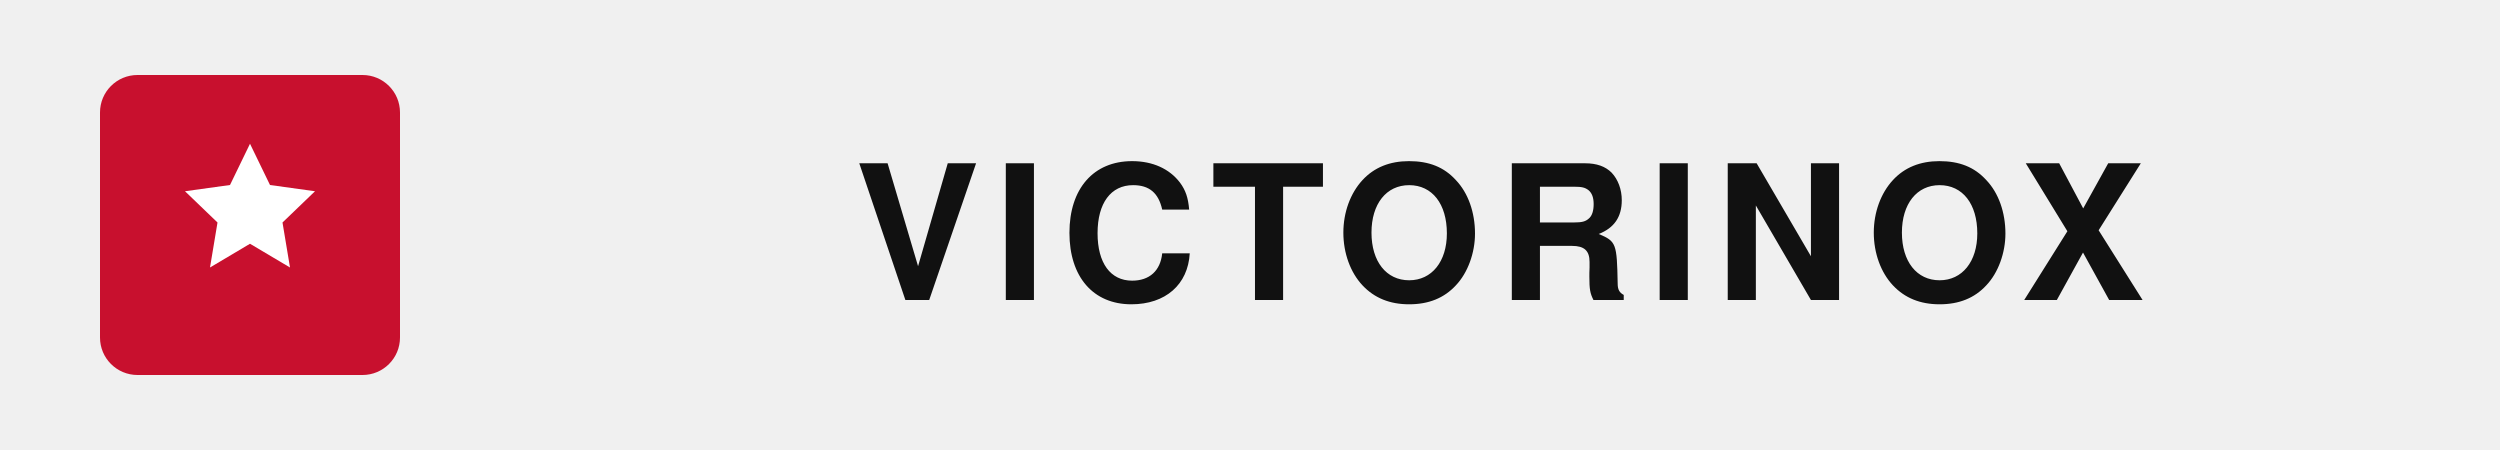
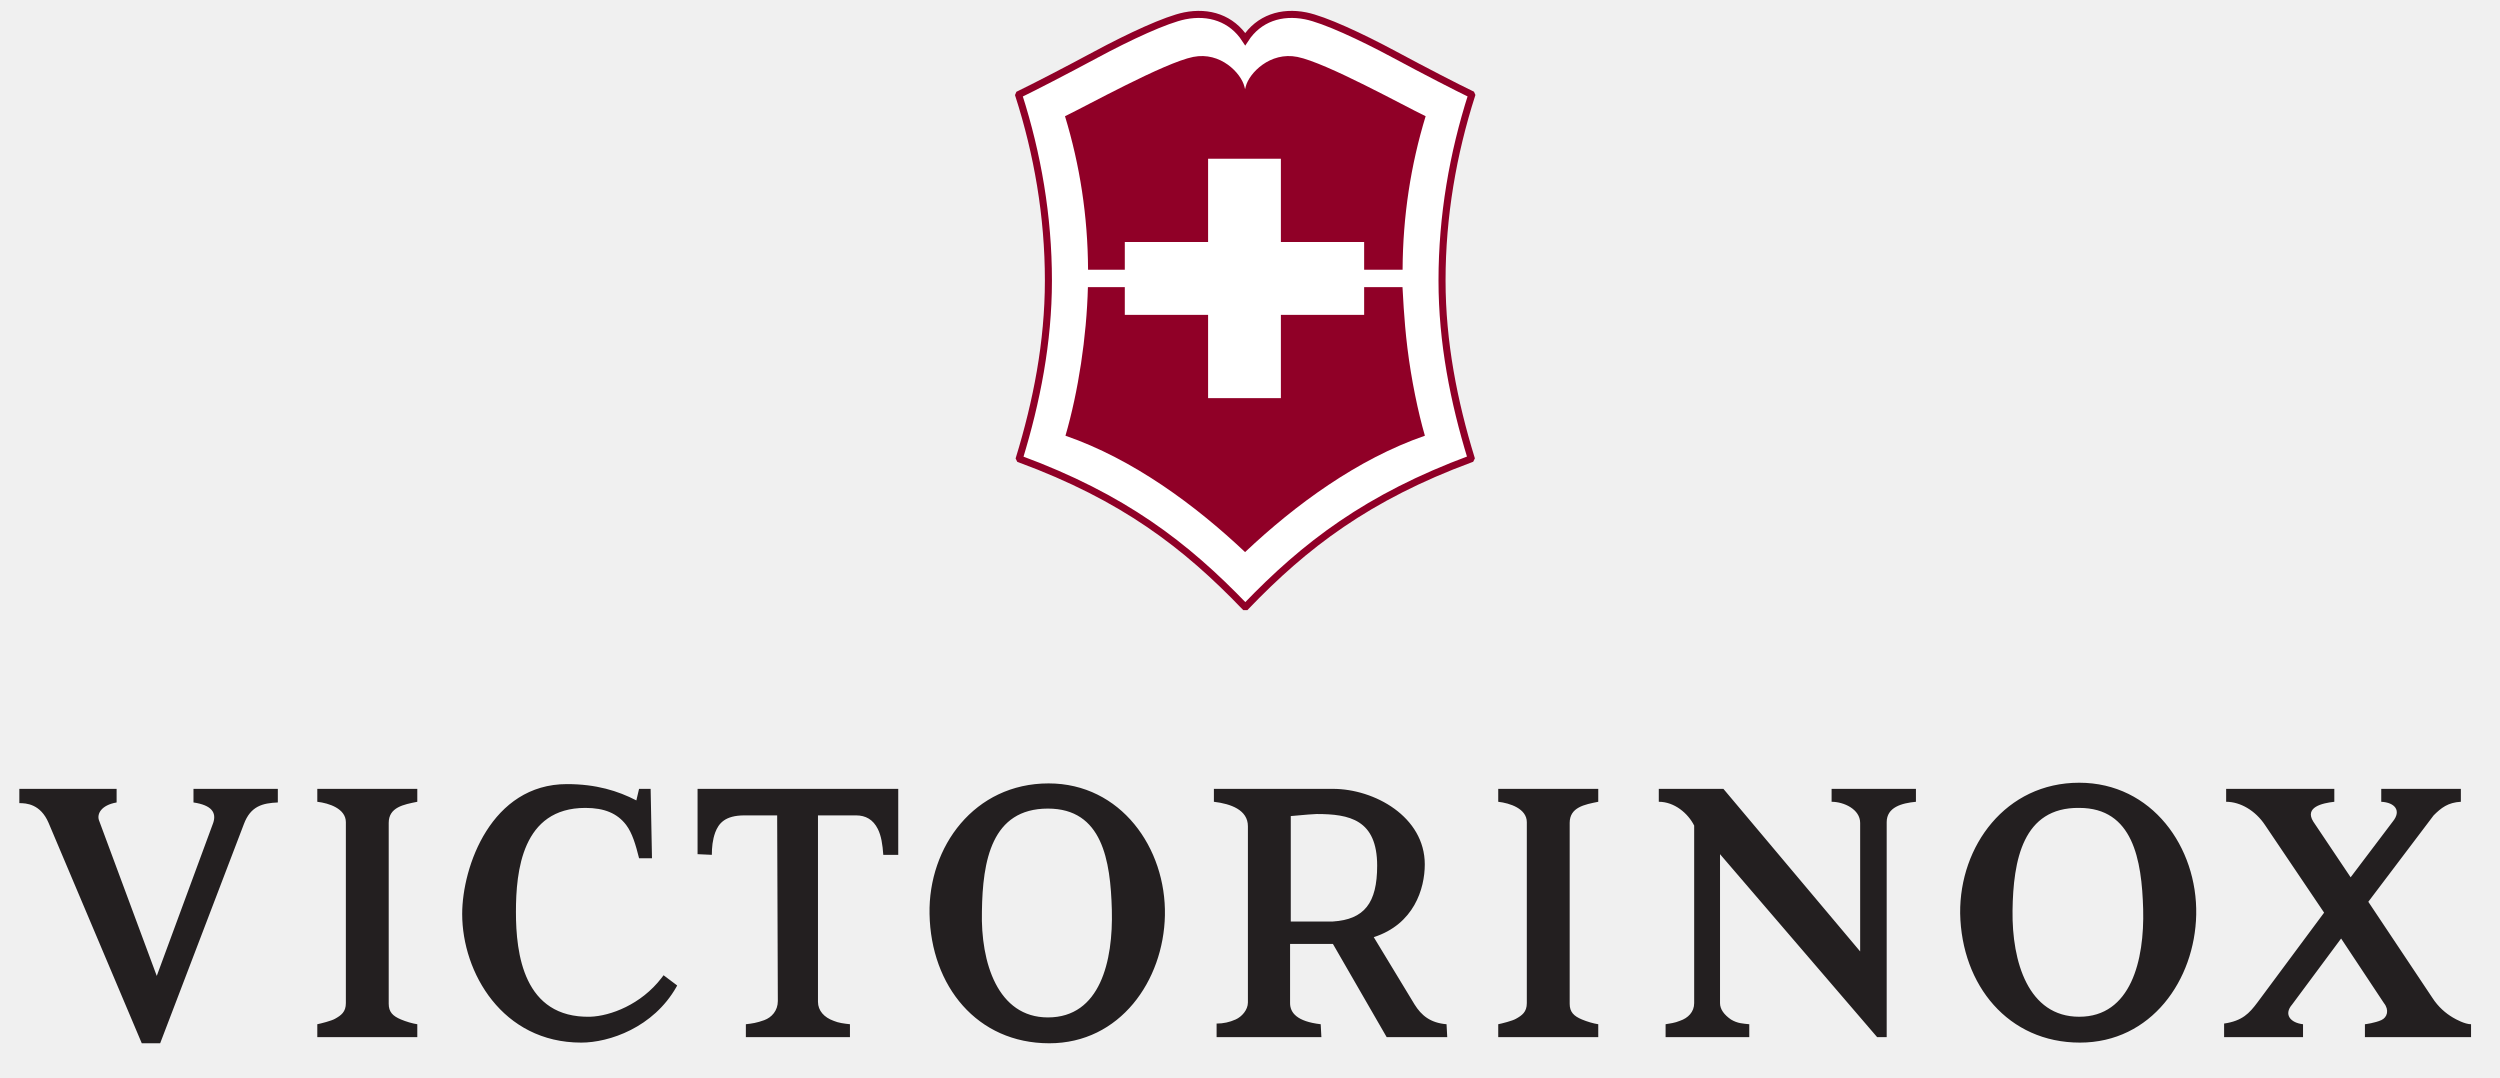
- <svg xmlns="http://www.w3.org/2000/svg" viewBox="0 0 200 36" role="img" aria-label="Victorinox">
-   <rect x="8" y="6" width="24" height="24" rx="3" fill="#C8102E" />
-   <path d="M20 11.5l1.6 3.3 3.6.5-2.6 2.5.6 3.6L20 19.5l-3.2 1.9.6-3.6-2.6-2.5 3.6-.5z" fill="#fff" />
-   <text x="120" y="24" text-anchor="middle" font-family="Helvetica Neue, Helvetica, Arial, sans-serif" font-size="15" font-weight="700" letter-spacing="0.08em" fill="#111111">VICTORINOX</text>
+ <svg xmlns="http://www.w3.org/2000/svg" version="1.0" width="742.9" height="320.043" id="svg4882">
+   <defs id="defs4884">
+     <clipPath id="clipPath2359">
+       <path d="M 0.015,841.89 L 1190.565,841.89 L 1190.565,0 L 0.015,0 L 0.015,841.89 z" id="path2361" />
+     </clipPath>
+     <clipPath id="clipPath2353">
+       <path d="M 0,841 L 1190.551,841 L 1190.551,-0.89 L 0,-0.89 L 0,841 z" id="path2355" />
+     </clipPath>
+     <clipPath id="clipPath2347">
+       <path d="M 595.276,-0.89 L 595.276,841 L 1190.551,841 L 1190.551,-0.89" id="path2349" />
+     </clipPath>
+     <clipPath id="clipPath2341">
+       <path d="M 565.512,-37.126 L 1220.315,-37.126 L 1220.315,870.764 L 565.512,870.764 L 565.512,-37.126 z" id="path2343" />
+     </clipPath>
+     <clipPath id="clipPath2393">
+       <path d="M 0.015,841.89 L 1190.565,841.89 L 1190.565,0 L 0.015,0 L 0.015,841.89 z" id="path2395" />
+     </clipPath>
+     <clipPath id="clipPath2387">
+       <path d="M 0,841 L 1190.551,841 L 1190.551,-0.89 L 0,-0.89 L 0,841 z" id="path2389" />
+     </clipPath>
+     <clipPath id="clipPath2381">
+       <path d="M 595.276,-0.89 L 595.276,841 L 1190.551,841 L 1190.551,-0.89" id="path2383" />
+     </clipPath>
+     <clipPath id="clipPath2375">
+       <path d="M 565.512,-37.126 L 1220.315,-37.126 L 1220.315,870.764 L 565.512,870.764 L 565.512,-37.126 z" id="path2377" />
+     </clipPath>
+     <clipPath id="clipPath2369">
+       <path d="M 805.662,706.883 L 979.361,706.883 L 979.361,780.181 L 805.662,780.181 L 805.662,706.883 z" id="path2371" />
+     </clipPath>
+     <clipPath id="clipPath2421">
+       <path d="M 0.015,841.89 L 1190.565,841.89 L 1190.565,0 L 0.015,0 L 0.015,841.89 z" id="path2423" />
+     </clipPath>
+     <clipPath id="clipPath2415">
+       <path d="M 0,841 L 1190.551,841 L 1190.551,-0.89 L 0,-0.89 L 0,841 z" id="path2417" />
+     </clipPath>
+     <clipPath id="clipPath2409">
+       <path d="M 595.276,-0.89 L 595.276,841 L 1190.551,841 L 1190.551,-0.89" id="path2411" />
+     </clipPath>
+     <clipPath id="clipPath2403">
+       <path d="M 565.512,-37.126 L 1220.315,-37.126 L 1220.315,870.764 L 565.512,870.764 L 565.512,-37.126 z" id="path2405" />
+     </clipPath>
+   </defs>
+   <g transform="translate(275.7357,-268.055)" id="layer1">
+     <path d="M 35.81,351.44 C 35.81,332.222 32.564,313.737 26.998,296.36 L 27.107,296.104 C 31.591,293.928 40.714,289.23 49.895,284.293 C 59.848,278.941 70.77,273.874 76.323,272.763 C 83.538,271.32 90.261,273.505 94.296,279.692 C 98.327,273.501 105.046,271.32 112.261,272.763 C 117.818,273.874 128.74,278.937 138.693,284.293 C 147.875,289.23 156.997,293.923 161.464,296.079 L 161.578,296.335 C 156.024,313.729 152.778,332.222 152.778,351.44 C 152.778,369.837 156.293,387.44 161.414,404.172 L 161.284,404.432 C 130.686,415.765 112.068,429.992 94.477,448.321 L 94.17,448.321 C 76.55,429.992 58.116,415.832 27.313,404.457 L 27.187,404.197 C 32.3,387.44 35.81,369.837 35.81,351.44" id="path2363" style="fill:#ffffff;fill-opacity:1;fill-rule:nonzero;stroke:none" />
+     <path d="M 35.81,351.44 C 35.81,332.222 32.564,313.737 26.998,296.36 L 27.107,296.104 C 31.591,293.928 40.714,289.23 49.895,284.293 C 59.848,278.941 70.77,273.874 76.323,272.763 C 83.538,271.32 90.261,273.505 94.296,279.692 C 98.327,273.501 105.046,271.32 112.261,272.763 C 117.818,273.874 128.74,278.937 138.693,284.293 C 147.875,289.23 156.997,293.923 161.464,296.079 L 161.578,296.335 C 156.024,313.729 152.778,332.222 152.778,351.44 C 152.778,369.837 156.293,387.44 161.414,404.172 L 161.284,404.432 C 130.686,415.765 112.068,429.992 94.477,448.321 L 94.17,448.321 C 76.55,429.992 58.116,415.832 27.313,404.457 L 27.187,404.197 C 32.3,387.44 35.81,369.837 35.81,351.44 z" id="path2397" style="fill:none;stroke:#900027;stroke-width:2.097;stroke-linecap:butt;stroke-linejoin:miter;stroke-miterlimit:3.864;stroke-dasharray:none;stroke-opacity:1" />
+     <path d="M 129.772,293.324 C 122.059,289.486 114.085,285.824 109.798,284.968 C 101.653,283.337 95.441,289.825 94.456,293.751 L 94.25,294.565 L 94.045,293.751 C 93.055,289.825 86.985,283.337 78.844,284.968 C 74.549,285.828 66.584,289.486 58.871,293.328 C 51.292,297.098 43.993,301.024 40.739,302.589 C 45.147,317.068 47.513,332.184 47.592,348.215 L 58.51,348.215 L 58.51,339.977 L 83.261,339.977 L 83.261,315.231 L 104.891,315.231 L 104.891,339.977 L 129.633,339.977 L 129.633,348.211 L 141.059,348.211 C 141.139,332.184 143.496,317.064 147.908,302.585 C 144.645,301.024 137.351,297.098 129.772,293.324" id="path2425" style="fill:#900027;fill-opacity:1;fill-rule:nonzero;stroke:none" />
+     <path d="M 94.254,432.118 C 109.106,418.097 127.587,404.494 147.686,397.532 C 145.677,390.59 143.655,380.956 142.485,371.418 C 141.407,362.673 141.139,354.636 141.03,353.378 L 129.633,353.378 L 129.633,361.612 L 104.891,361.612 L 104.891,386.358 L 83.261,386.358 L 83.261,361.612 L 58.51,361.612 L 58.51,353.378 L 47.546,353.378 C 47.177,368.146 44.69,384.425 40.877,397.536 C 60.972,404.494 79.398,418.097 94.254,432.118" id="path2427" style="fill:#900027;fill-opacity:1;fill-rule:nonzero;stroke:none" />
+     <path d="M -229.154,558.062 L -212.377,512.578 C -211.366,509.546 -212.784,507.323 -218.241,506.513 L -218.241,502.474 L -193.175,502.474 L -193.175,506.513 C -197.621,506.715 -201.258,507.524 -203.28,512.981 L -228.144,578.077 L -233.605,578.077 L -261.3,512.578 C -263.724,506.916 -267.969,506.715 -269.99,506.715 L -269.99,502.474 L -241.083,502.474 L -241.083,506.513 C -245.73,507.323 -246.947,509.949 -246.339,511.769 L -229.154,558.062 z M -160.225,566.35 C -160.225,568.778 -159.008,569.99 -156.584,571.001 C -155.17,571.605 -153.149,572.218 -151.731,572.415 L -151.731,576.257 L -181.448,576.257 L -181.448,572.415 C -180.437,572.218 -177.203,571.404 -176.192,570.8 C -174.372,569.789 -172.959,568.778 -172.959,566.148 L -172.959,512.377 C -172.959,508.334 -178.013,506.715 -181.448,506.312 L -181.448,502.474 L -151.731,502.474 L -151.731,506.312 C -155.774,507.122 -160.225,507.927 -160.225,512.578 L -160.225,566.35 z M -82.394,502.474 L -81.992,523.089 L -85.83,523.089 C -86.84,519.046 -87.851,515.611 -89.672,513.187 C -92.302,509.747 -96.144,508.132 -101.802,508.132 C -120.601,508.132 -122.421,526.931 -122.421,539.057 C -122.421,551.389 -120.198,570.594 -100.388,570.192 C -94.323,569.99 -85.226,566.551 -79.161,558.67 L -78.552,557.86 L -74.513,560.893 L -74.715,561.296 C -81.585,573.43 -94.726,577.876 -103.014,577.876 C -126.464,577.876 -138.393,557.051 -138.393,539.665 C -138.393,525.518 -129.698,501.057 -107.259,501.057 C -98.568,501.057 -92.1,503.078 -86.639,505.905 L -85.83,502.474 L -82.394,502.474 z M -32.666,510.355 L -32.666,565.75 C -32.666,568.371 -30.846,570.393 -28.015,571.404 C -26.601,572.012 -24.987,572.218 -23.166,572.415 L -23.166,576.257 L -54.095,576.257 L -54.095,572.415 C -52.275,572.218 -50.861,572.012 -48.634,571.203 C -46.411,570.393 -44.595,568.371 -44.595,565.54 L -44.796,510.355 L -54.498,510.355 C -60.362,510.355 -62.182,512.784 -63.193,515.41 C -63.998,517.633 -64.204,519.856 -64.204,522.079 L -68.448,521.881 L -68.448,502.474 L -8.813,502.474 L -8.813,522.079 L -13.259,522.079 C -13.461,519.046 -13.867,516.42 -14.878,514.399 C -16.292,511.572 -18.515,510.355 -21.346,510.355 L -32.666,510.355 z M 70.43,540.068 C 70.028,559.475 57.084,578.077 36.066,578.077 C 14.633,578.077 0.892,561.094 0.486,539.665 C 0.087,519.654 13.828,500.851 35.865,500.851 C 57.29,500.851 70.833,520.057 70.43,540.068 M 16.051,538.856 C 15.652,554.018 20.707,570.393 35.659,570.393 C 51.225,570.393 55.067,553.616 54.66,538.453 C 54.261,523.698 51.833,508.334 35.659,508.334 C 18.882,508.334 16.256,523.899 16.051,538.856 M 154.326,576.257 L 136.332,576.257 L 120.36,548.562 L 107.622,548.562 L 107.622,566.148 C 107.622,568.98 109.647,571.605 116.723,572.415 L 116.929,576.257 L 85.79,576.257 L 85.79,572.218 C 87.816,572.218 89.636,571.811 91.452,571.001 C 93.269,570.192 95.093,568.17 95.093,565.947 L 95.093,513.589 C 95.093,508.736 90.039,506.916 84.985,506.312 L 84.985,502.474 L 120.36,502.474 C 132.691,502.474 147.652,510.758 147.652,524.91 C 147.652,532.191 144.419,542.698 132.49,546.54 L 144.62,566.551 C 146.642,569.789 149.271,572.012 154.12,572.415 L 154.326,576.257 z M 115.511,509.949 C 114.907,509.949 112.076,510.154 107.831,510.557 L 107.831,541.888 L 120.36,541.888 C 129.659,541.284 133.501,536.432 133.501,525.317 C 133.501,511.572 125.213,509.949 115.511,509.949 M 190.711,566.35 C 190.711,568.778 191.924,569.99 194.348,571.001 C 195.766,571.605 197.783,572.218 199.201,572.415 L 199.201,576.257 L 169.48,576.257 L 169.48,572.415 C 170.499,572.218 173.729,571.404 174.739,570.8 C 176.56,569.789 177.973,568.778 177.973,566.148 L 177.973,512.377 C 177.973,508.334 172.923,506.715 169.48,506.312 L 169.48,502.474 L 199.201,502.474 L 199.201,506.312 C 195.153,507.122 190.711,507.927 190.711,512.578 L 190.711,566.35 z M 284.912,576.257 L 282.081,576.257 L 235.385,521.881 L 235.385,566.148 C 235.385,567.969 236.597,569.584 238.623,571.001 C 240.641,572.218 242.26,572.218 244.08,572.415 L 244.08,576.257 L 219.212,576.257 L 219.212,572.415 C 220.424,572.218 222.043,572.012 223.457,571.404 C 225.885,570.594 227.705,568.778 227.705,566.148 L 227.705,513.388 C 225.885,509.747 221.846,506.312 217.19,506.312 L 217.19,502.474 L 236.392,502.474 L 277.027,550.785 L 277.027,512.578 C 277.027,508.535 272.178,506.312 268.542,506.312 L 268.542,502.474 L 293.603,502.474 L 293.603,506.312 C 289.362,506.715 284.912,507.927 284.912,512.377 L 284.912,576.257 z M 376.89,539.867 C 376.483,559.274 363.552,577.876 342.324,577.876 C 321.097,577.876 307.15,560.893 306.744,539.464 C 306.546,519.453 320.287,500.65 342.123,500.65 C 363.757,500.65 377.297,519.856 376.89,539.867 M 322.309,538.659 C 322.107,553.817 326.956,570.192 342.123,570.192 C 357.491,570.192 361.526,553.41 361.127,538.248 C 360.721,523.496 358.095,508.132 342.123,508.132 C 325.345,507.927 322.51,523.698 322.309,538.659 M 428.031,536.029 L 447.04,564.529 C 448.856,567.361 451.083,569.181 453.105,570.393 C 454.116,571.001 456.746,572.415 458.562,572.415 L 458.562,576.257 L 427.025,576.257 L 427.025,572.415 C 427.23,572.415 430.053,572.012 431.877,571.203 C 433.694,570.393 434.302,568.17 432.683,566.148 L 419.949,546.943 L 405.394,566.551 C 402.765,569.584 404.992,572.012 408.632,572.415 L 408.632,576.257 L 385.178,576.257 L 385.178,572.218 C 390.635,571.404 392.656,569.181 395.081,565.947 L 414.895,539.259 L 397.312,513.187 C 394.481,508.942 390.026,506.312 385.786,506.312 L 385.786,502.474 L 417.931,502.474 L 417.931,506.312 C 414.295,506.715 409.035,507.927 411.665,512.176 L 422.78,528.752 L 435.313,512.176 C 437.942,508.942 435.921,506.513 431.877,506.312 L 431.877,502.474 L 455.534,502.474 L 455.534,506.312 C 451.692,506.513 449.666,508.132 447.443,510.355 L 428.031,536.029" id="path2429" style="fill:#231f20;fill-opacity:1;fill-rule:nonzero;stroke:none" />
+   </g>
</svg>
